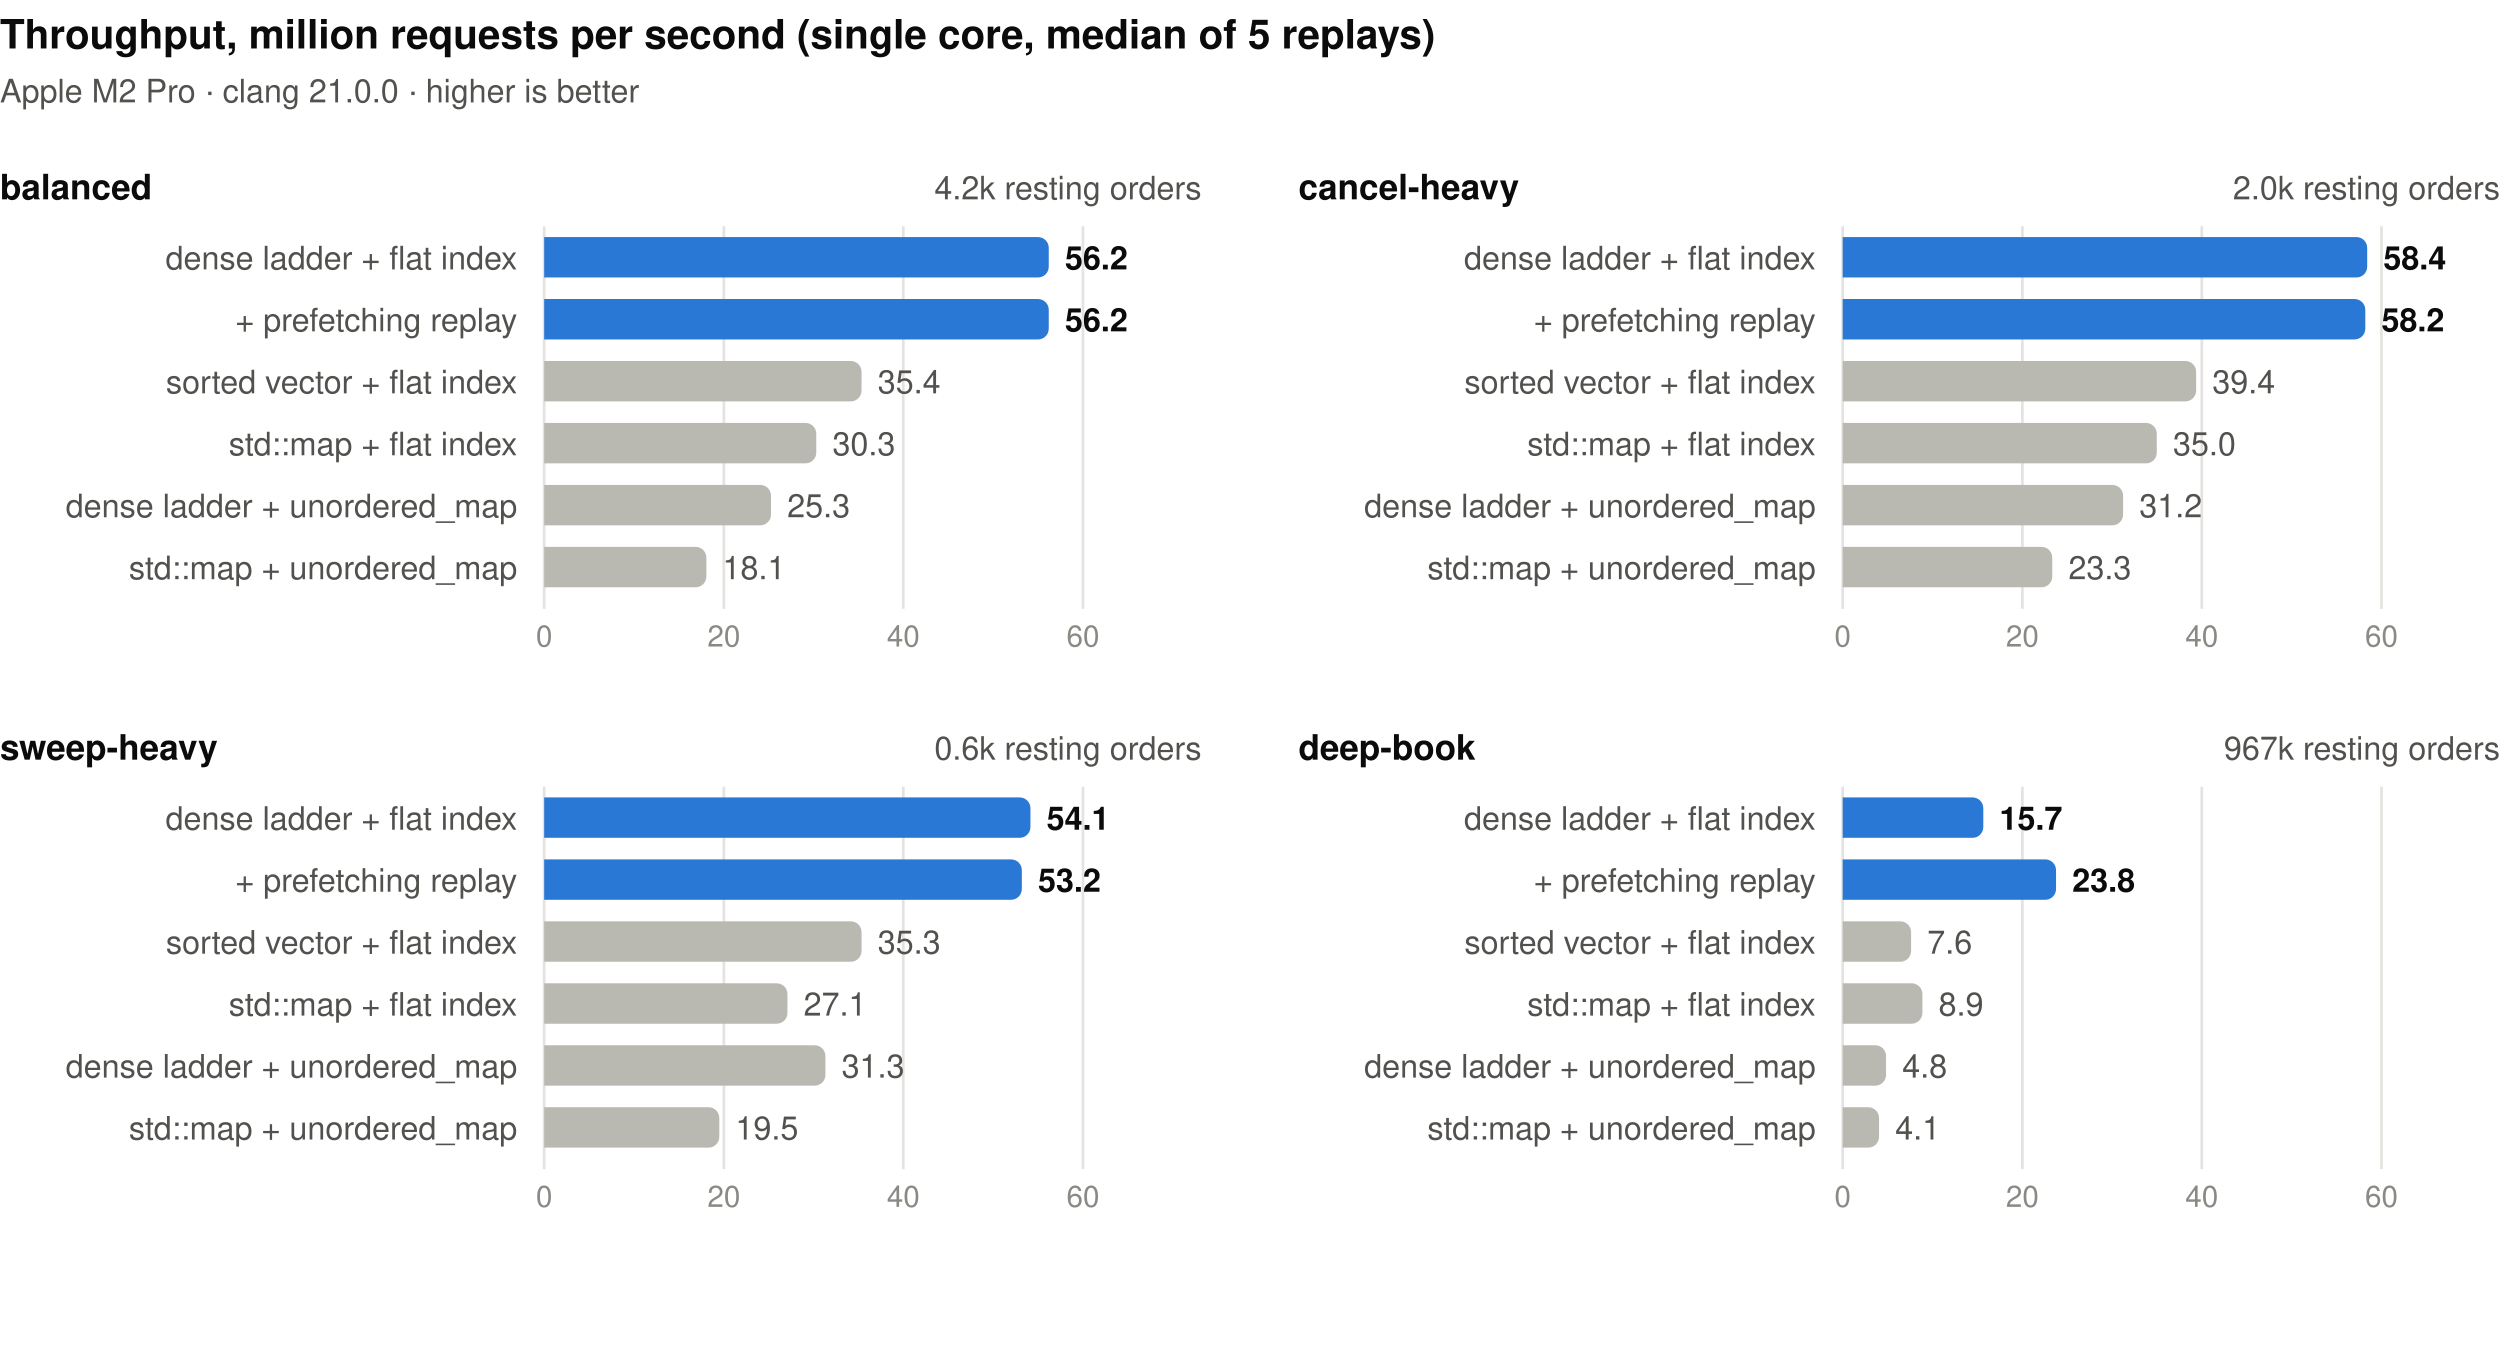
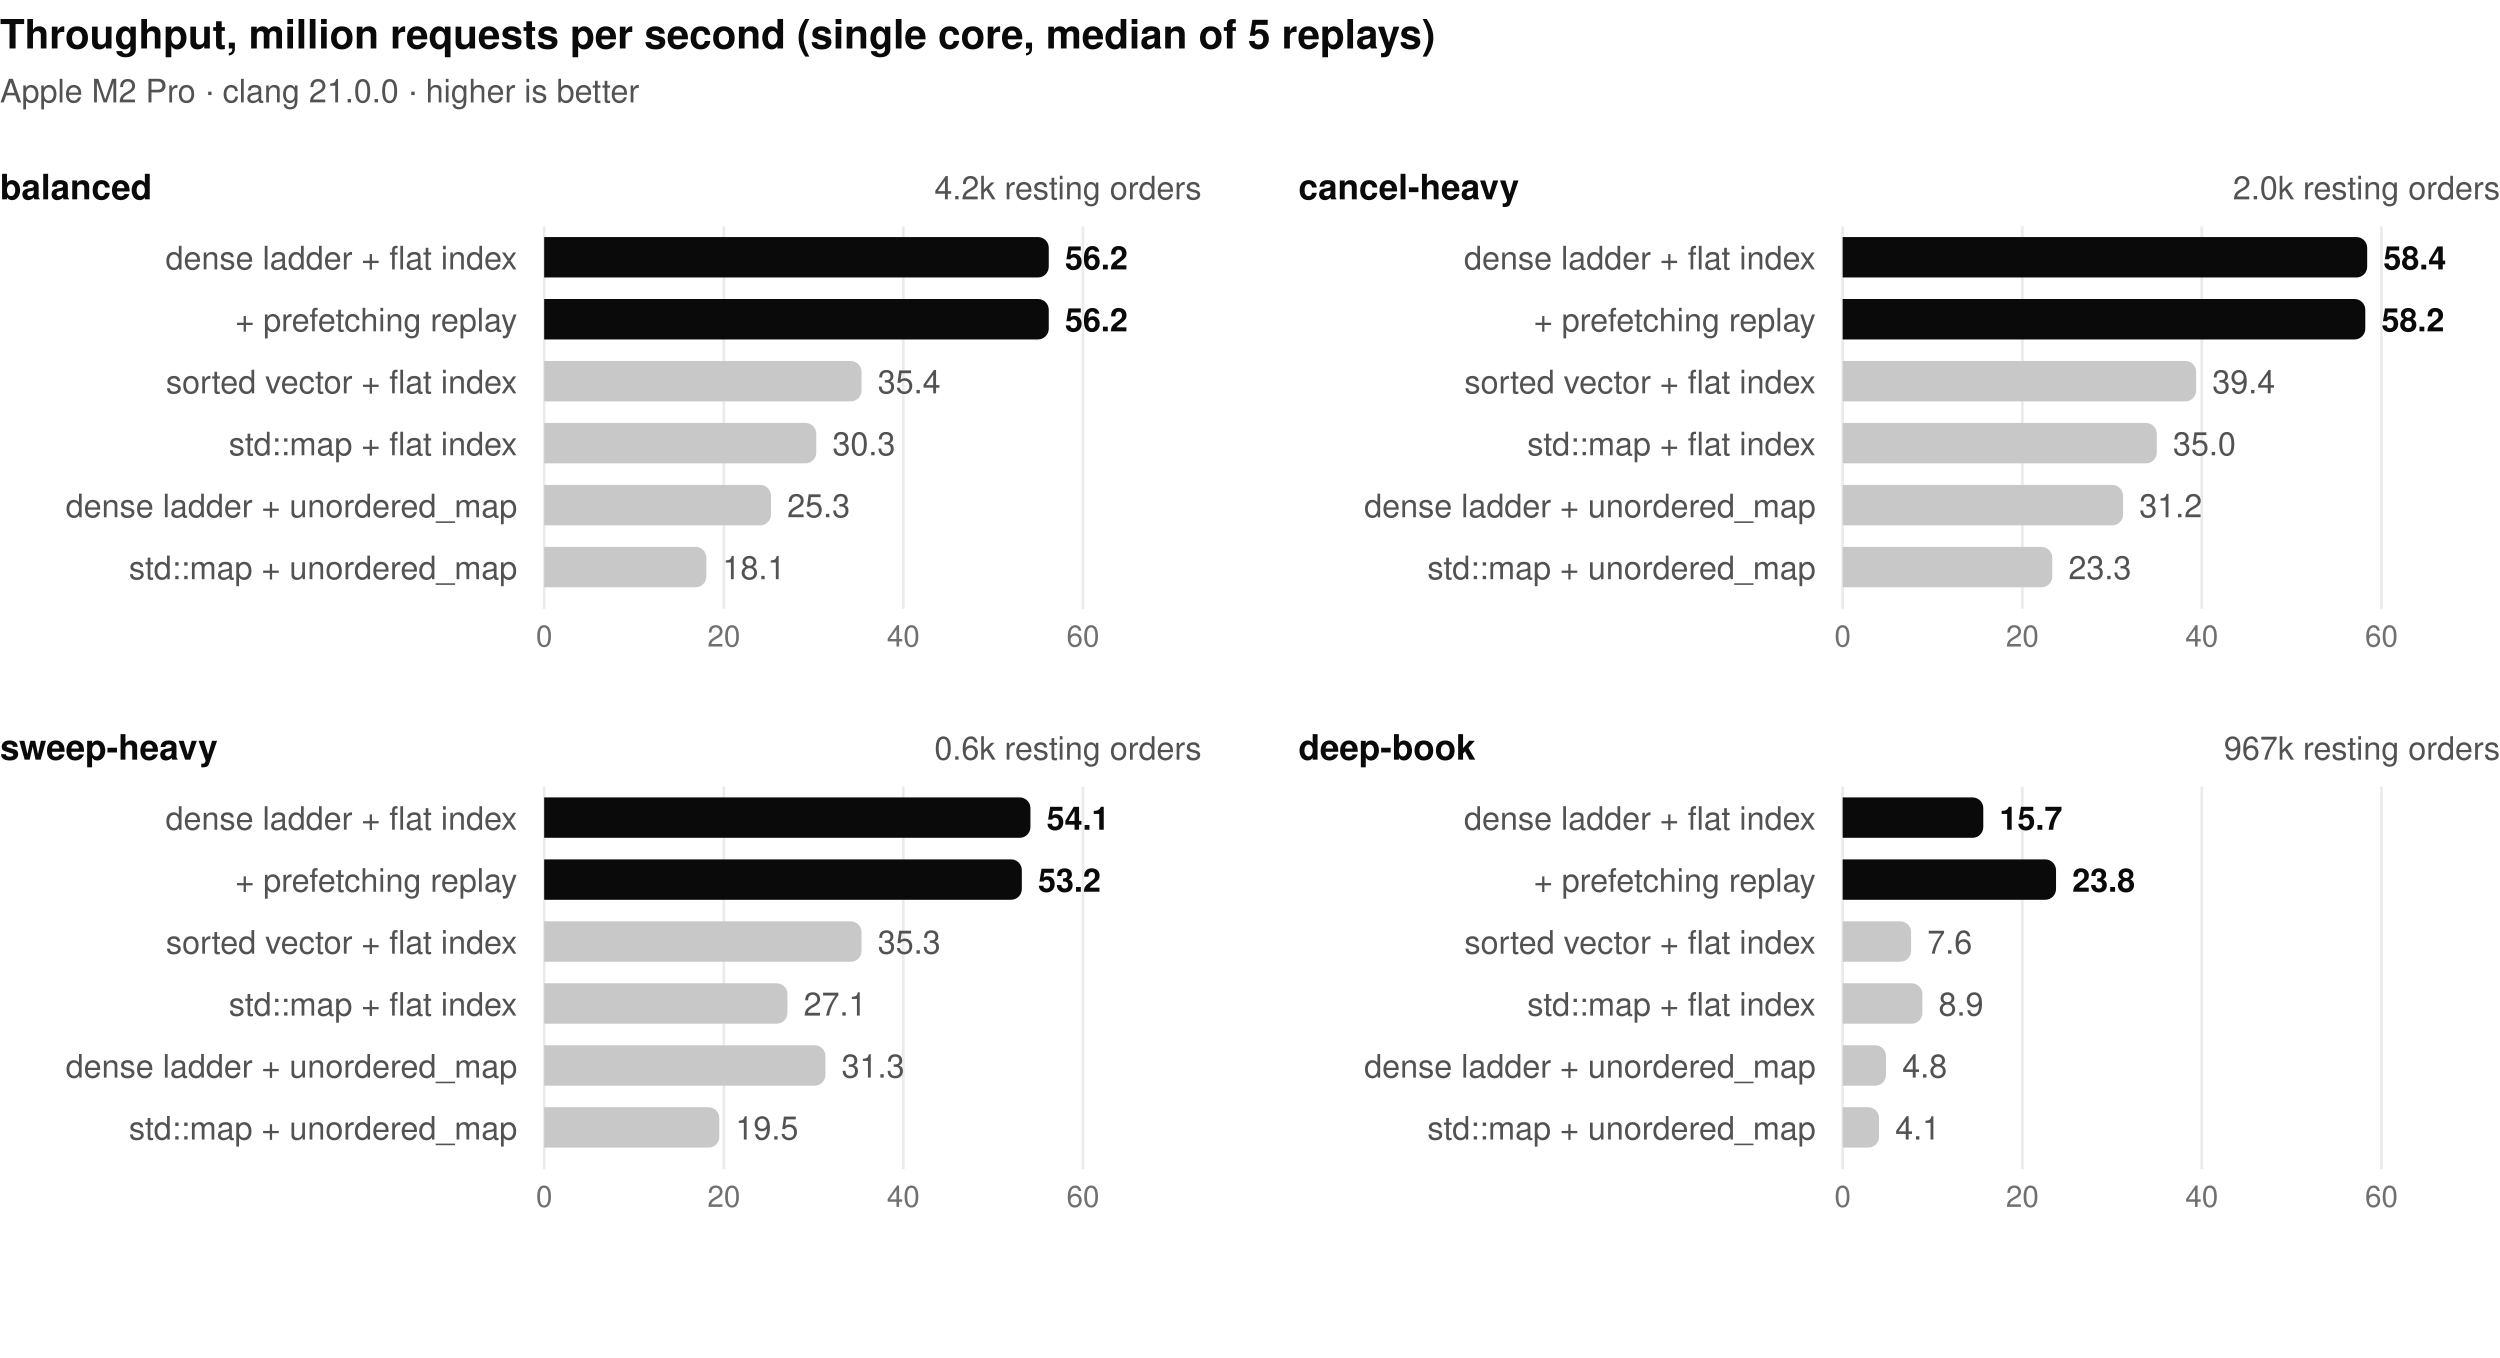
<svg xmlns="http://www.w3.org/2000/svg" width="928" height="504" viewBox="0 0 928 504" role="img" font-family="-apple-system, BlinkMacSystemFont, 'Segoe UI', Helvetica, Arial, sans-serif">
-   <text x="0.0" y="18.0" fill="#0b0b0b" font-size="15" text-anchor="start" font-weight="600">Throughput, million requests per second (single core, median of 5 replays)</text>
-   <text x="0.0" y="38.0" fill="#52514e" font-size="12" text-anchor="start" font-weight="normal">Apple M2 Pro · clang 21.0.0 · higher is better</text>
-   <text x="0.0" y="74.0" fill="#0b0b0b" font-size="13" text-anchor="start" font-weight="600">balanced</text>
-   <text x="446.0" y="74.0" fill="#52514e" font-size="12" text-anchor="end" font-weight="normal">4.2k resting orders</text>
-   <line x1="202.0" y1="84" x2="202.0" y2="226" stroke="#e4e3df" />
-   <text x="202.0" y="240.0" fill="#8a8984" font-size="11" text-anchor="middle" font-weight="normal">0</text>
-   <line x1="268.7" y1="84" x2="268.7" y2="226" stroke="#e4e3df" />
-   <text x="268.7" y="240.0" fill="#8a8984" font-size="11" text-anchor="middle" font-weight="normal">20</text>
-   <line x1="335.3" y1="84" x2="335.3" y2="226" stroke="#e4e3df" />
-   <text x="335.3" y="240.0" fill="#8a8984" font-size="11" text-anchor="middle" font-weight="normal">40</text>
-   <line x1="402.0" y1="84" x2="402.0" y2="226" stroke="#e4e3df" />
-   <text x="402.0" y="240.0" fill="#8a8984" font-size="11" text-anchor="middle" font-weight="normal">60</text>
-   <text x="192.0" y="100.0" fill="#52514e" font-size="12" text-anchor="end" font-weight="normal">dense ladder + flat index</text>
-   <path d="M202.0,88.0 h183.3 a4.0,4.0 0 0 1 4.0,4.0 v7.0 a4.0,4.0 0 0 1 -4.0,4.0 h-183.3 z" fill="#2a78d6" />
-   <text x="395.3" y="100.0" fill="#0b0b0b" font-size="12" text-anchor="start" font-weight="600">56.2</text>
-   <text x="192.0" y="123.0" fill="#52514e" font-size="12" text-anchor="end" font-weight="normal">  + prefetching replay</text>
-   <path d="M202.0,111.0 h183.3 a4.0,4.0 0 0 1 4.0,4.0 v7.0 a4.0,4.0 0 0 1 -4.0,4.0 h-183.3 z" fill="#2a78d6" />
-   <text x="395.3" y="123.0" fill="#0b0b0b" font-size="12" text-anchor="start" font-weight="600">56.2</text>
-   <text x="192.0" y="146.0" fill="#52514e" font-size="12" text-anchor="end" font-weight="normal">sorted vector + flat index</text>
-   <path d="M202.0,134.0 h113.8 a4.0,4.0 0 0 1 4.0,4.0 v7.0 a4.0,4.0 0 0 1 -4.0,4.0 h-113.8 z" fill="#b9b8b1" />
-   <text x="325.8" y="146.0" fill="#52514e" font-size="12" text-anchor="start" font-weight="normal">35.4</text>
-   <text x="192.0" y="169.0" fill="#52514e" font-size="12" text-anchor="end" font-weight="normal">std::map + flat index</text>
-   <path d="M202.0,157.0 h97.0 a4.0,4.0 0 0 1 4.0,4.0 v7.0 a4.0,4.0 0 0 1 -4.0,4.0 h-97.0 z" fill="#b9b8b1" />
-   <text x="309.0" y="169.0" fill="#52514e" font-size="12" text-anchor="start" font-weight="normal">30.3</text>
-   <text x="192.0" y="192.0" fill="#52514e" font-size="12" text-anchor="end" font-weight="normal">dense ladder + unordered_map</text>
-   <path d="M202.0,180.0 h80.2 a4.0,4.0 0 0 1 4.0,4.0 v7.0 a4.0,4.0 0 0 1 -4.0,4.0 h-80.2 z" fill="#b9b8b1" />
-   <text x="292.2" y="192.0" fill="#52514e" font-size="12" text-anchor="start" font-weight="normal">25.3</text>
-   <text x="192.0" y="215.0" fill="#52514e" font-size="12" text-anchor="end" font-weight="normal">std::map + unordered_map</text>
-   <path d="M202.0,203.0 h56.2 a4.0,4.0 0 0 1 4.0,4.0 v7.0 a4.0,4.0 0 0 1 -4.0,4.0 h-56.2 z" fill="#b9b8b1" />
-   <text x="268.2" y="215.0" fill="#52514e" font-size="12" text-anchor="start" font-weight="normal">18.1</text>
-   <text x="482.0" y="74.0" fill="#0b0b0b" font-size="13" text-anchor="start" font-weight="600">cancel-heavy</text>
-   <text x="928.0" y="74.0" fill="#52514e" font-size="12" text-anchor="end" font-weight="normal">2.0k resting orders</text>
-   <line x1="684.0" y1="84" x2="684.0" y2="226" stroke="#e4e3df" />
-   <text x="684.0" y="240.0" fill="#8a8984" font-size="11" text-anchor="middle" font-weight="normal">0</text>
-   <line x1="750.7" y1="84" x2="750.7" y2="226" stroke="#e4e3df" />
-   <text x="750.7" y="240.0" fill="#8a8984" font-size="11" text-anchor="middle" font-weight="normal">20</text>
-   <line x1="817.3" y1="84" x2="817.3" y2="226" stroke="#e4e3df" />
-   <text x="817.3" y="240.0" fill="#8a8984" font-size="11" text-anchor="middle" font-weight="normal">40</text>
-   <line x1="884.0" y1="84" x2="884.0" y2="226" stroke="#e4e3df" />
-   <text x="884.0" y="240.0" fill="#8a8984" font-size="11" text-anchor="middle" font-weight="normal">60</text>
-   <text x="674.0" y="100.0" fill="#52514e" font-size="12" text-anchor="end" font-weight="normal">dense ladder + flat index</text>
-   <path d="M684.0,88.0 h190.7 a4.0,4.0 0 0 1 4.0,4.0 v7.0 a4.0,4.0 0 0 1 -4.0,4.0 h-190.7 z" fill="#2a78d6" />
-   <text x="884.7" y="100.0" fill="#0b0b0b" font-size="12" text-anchor="start" font-weight="600">58.4</text>
-   <text x="674.0" y="123.0" fill="#52514e" font-size="12" text-anchor="end" font-weight="normal">  + prefetching replay</text>
-   <path d="M684.0,111.0 h190.0 a4.0,4.0 0 0 1 4.0,4.0 v7.0 a4.0,4.0 0 0 1 -4.0,4.0 h-190.0 z" fill="#2a78d6" />
-   <text x="884.0" y="123.0" fill="#0b0b0b" font-size="12" text-anchor="start" font-weight="600">58.2</text>
-   <text x="674.0" y="146.0" fill="#52514e" font-size="12" text-anchor="end" font-weight="normal">sorted vector + flat index</text>
-   <path d="M684.0,134.0 h127.2 a4.0,4.0 0 0 1 4.0,4.0 v7.0 a4.0,4.0 0 0 1 -4.0,4.0 h-127.2 z" fill="#b9b8b1" />
-   <text x="821.2" y="146.0" fill="#52514e" font-size="12" text-anchor="start" font-weight="normal">39.4</text>
-   <text x="674.0" y="169.0" fill="#52514e" font-size="12" text-anchor="end" font-weight="normal">std::map + flat index</text>
-   <path d="M684.0,157.0 h112.6 a4.0,4.0 0 0 1 4.0,4.0 v7.0 a4.0,4.0 0 0 1 -4.0,4.0 h-112.6 z" fill="#b9b8b1" />
-   <text x="806.6" y="169.0" fill="#52514e" font-size="12" text-anchor="start" font-weight="normal">35.0</text>
-   <text x="674.0" y="192.0" fill="#52514e" font-size="12" text-anchor="end" font-weight="normal">dense ladder + unordered_map</text>
-   <path d="M684.0,180.0 h100.1 a4.0,4.0 0 0 1 4.0,4.0 v7.0 a4.0,4.0 0 0 1 -4.0,4.0 h-100.1 z" fill="#b9b8b1" />
-   <text x="794.1" y="192.0" fill="#52514e" font-size="12" text-anchor="start" font-weight="normal">31.2</text>
-   <text x="674.0" y="215.0" fill="#52514e" font-size="12" text-anchor="end" font-weight="normal">std::map + unordered_map</text>
-   <path d="M684.0,203.0 h73.8 a4.0,4.0 0 0 1 4.0,4.0 v7.0 a4.0,4.0 0 0 1 -4.0,4.0 h-73.8 z" fill="#b9b8b1" />
-   <text x="767.8" y="215.0" fill="#52514e" font-size="12" text-anchor="start" font-weight="normal">23.3</text>
-   <text x="0.0" y="282.0" fill="#0b0b0b" font-size="13" text-anchor="start" font-weight="600">sweep-heavy</text>
-   <text x="446.0" y="282.0" fill="#52514e" font-size="12" text-anchor="end" font-weight="normal">0.6k resting orders</text>
-   <line x1="202.0" y1="292" x2="202.0" y2="434" stroke="#e4e3df" />
-   <text x="202.0" y="448.0" fill="#8a8984" font-size="11" text-anchor="middle" font-weight="normal">0</text>
-   <line x1="268.7" y1="292" x2="268.7" y2="434" stroke="#e4e3df" />
-   <text x="268.7" y="448.0" fill="#8a8984" font-size="11" text-anchor="middle" font-weight="normal">20</text>
-   <line x1="335.3" y1="292" x2="335.3" y2="434" stroke="#e4e3df" />
-   <text x="335.3" y="448.0" fill="#8a8984" font-size="11" text-anchor="middle" font-weight="normal">40</text>
-   <line x1="402.0" y1="292" x2="402.0" y2="434" stroke="#e4e3df" />
-   <text x="402.0" y="448.0" fill="#8a8984" font-size="11" text-anchor="middle" font-weight="normal">60</text>
-   <text x="192.0" y="308.0" fill="#52514e" font-size="12" text-anchor="end" font-weight="normal">dense ladder + flat index</text>
-   <path d="M202.0,296.0 h176.5 a4.0,4.0 0 0 1 4.0,4.0 v7.0 a4.0,4.0 0 0 1 -4.0,4.0 h-176.5 z" fill="#2a78d6" />
-   <text x="388.5" y="308.0" fill="#0b0b0b" font-size="12" text-anchor="start" font-weight="600">54.1</text>
-   <text x="192.0" y="331.0" fill="#52514e" font-size="12" text-anchor="end" font-weight="normal">  + prefetching replay</text>
-   <path d="M202.0,319.0 h173.3 a4.0,4.0 0 0 1 4.0,4.0 v7.0 a4.0,4.0 0 0 1 -4.0,4.0 h-173.3 z" fill="#2a78d6" />
-   <text x="385.3" y="331.0" fill="#0b0b0b" font-size="12" text-anchor="start" font-weight="600">53.2</text>
-   <text x="192.0" y="354.0" fill="#52514e" font-size="12" text-anchor="end" font-weight="normal">sorted vector + flat index</text>
-   <path d="M202.0,342.0 h113.8 a4.0,4.0 0 0 1 4.0,4.0 v7.0 a4.0,4.0 0 0 1 -4.0,4.0 h-113.8 z" fill="#b9b8b1" />
-   <text x="325.8" y="354.0" fill="#52514e" font-size="12" text-anchor="start" font-weight="normal">35.3</text>
-   <text x="192.0" y="377.0" fill="#52514e" font-size="12" text-anchor="end" font-weight="normal">std::map + flat index</text>
-   <path d="M202.0,365.0 h86.3 a4.0,4.0 0 0 1 4.0,4.0 v7.0 a4.0,4.0 0 0 1 -4.0,4.0 h-86.3 z" fill="#b9b8b1" />
-   <text x="298.3" y="377.0" fill="#52514e" font-size="12" text-anchor="start" font-weight="normal">27.1</text>
-   <text x="192.0" y="400.0" fill="#52514e" font-size="12" text-anchor="end" font-weight="normal">dense ladder + unordered_map</text>
-   <path d="M202.0,388.0 h100.4 a4.0,4.0 0 0 1 4.0,4.0 v7.0 a4.0,4.0 0 0 1 -4.0,4.0 h-100.4 z" fill="#b9b8b1" />
-   <text x="312.4" y="400.0" fill="#52514e" font-size="12" text-anchor="start" font-weight="normal">31.3</text>
-   <text x="192.0" y="423.0" fill="#52514e" font-size="12" text-anchor="end" font-weight="normal">std::map + unordered_map</text>
-   <path d="M202.0,411.0 h61.0 a4.0,4.0 0 0 1 4.0,4.0 v7.0 a4.0,4.0 0 0 1 -4.0,4.0 h-61.0 z" fill="#b9b8b1" />
-   <text x="273.0" y="423.0" fill="#52514e" font-size="12" text-anchor="start" font-weight="normal">19.5</text>
-   <text x="482.0" y="282.0" fill="#0b0b0b" font-size="13" text-anchor="start" font-weight="600">deep-book</text>
-   <text x="928.0" y="282.0" fill="#52514e" font-size="12" text-anchor="end" font-weight="normal">967k resting orders</text>
-   <line x1="684.0" y1="292" x2="684.0" y2="434" stroke="#e4e3df" />
-   <text x="684.0" y="448.0" fill="#8a8984" font-size="11" text-anchor="middle" font-weight="normal">0</text>
-   <line x1="750.7" y1="292" x2="750.7" y2="434" stroke="#e4e3df" />
-   <text x="750.7" y="448.0" fill="#8a8984" font-size="11" text-anchor="middle" font-weight="normal">20</text>
-   <line x1="817.3" y1="292" x2="817.3" y2="434" stroke="#e4e3df" />
-   <text x="817.3" y="448.0" fill="#8a8984" font-size="11" text-anchor="middle" font-weight="normal">40</text>
-   <line x1="884.0" y1="292" x2="884.0" y2="434" stroke="#e4e3df" />
-   <text x="884.0" y="448.0" fill="#8a8984" font-size="11" text-anchor="middle" font-weight="normal">60</text>
-   <text x="674.0" y="308.0" fill="#52514e" font-size="12" text-anchor="end" font-weight="normal">dense ladder + flat index</text>
-   <path d="M684.0,296.0 h48.2 a4.0,4.0 0 0 1 4.0,4.0 v7.0 a4.0,4.0 0 0 1 -4.0,4.0 h-48.2 z" fill="#2a78d6" />
-   <text x="742.2" y="308.0" fill="#0b0b0b" font-size="12" text-anchor="start" font-weight="600">15.7</text>
-   <text x="674.0" y="331.0" fill="#52514e" font-size="12" text-anchor="end" font-weight="normal">  + prefetching replay</text>
-   <path d="M684.0,319.0 h75.2 a4.0,4.0 0 0 1 4.0,4.0 v7.0 a4.0,4.0 0 0 1 -4.0,4.0 h-75.2 z" fill="#2a78d6" />
-   <text x="769.2" y="331.0" fill="#0b0b0b" font-size="12" text-anchor="start" font-weight="600">23.8</text>
-   <text x="674.0" y="354.0" fill="#52514e" font-size="12" text-anchor="end" font-weight="normal">sorted vector + flat index</text>
-   <path d="M684.0,342.0 h21.4 a4.0,4.0 0 0 1 4.0,4.0 v7.0 a4.0,4.0 0 0 1 -4.0,4.0 h-21.4 z" fill="#b9b8b1" />
-   <text x="715.4" y="354.0" fill="#52514e" font-size="12" text-anchor="start" font-weight="normal">7.6</text>
-   <text x="674.0" y="377.0" fill="#52514e" font-size="12" text-anchor="end" font-weight="normal">std::map + flat index</text>
-   <path d="M684.0,365.0 h25.6 a4.0,4.0 0 0 1 4.0,4.0 v7.0 a4.0,4.0 0 0 1 -4.0,4.0 h-25.6 z" fill="#b9b8b1" />
-   <text x="719.6" y="377.0" fill="#52514e" font-size="12" text-anchor="start" font-weight="normal">8.9</text>
-   <text x="674.0" y="400.0" fill="#52514e" font-size="12" text-anchor="end" font-weight="normal">dense ladder + unordered_map</text>
-   <path d="M684.0,388.0 h12.1 a4.0,4.0 0 0 1 4.0,4.0 v7.0 a4.0,4.0 0 0 1 -4.0,4.0 h-12.1 z" fill="#b9b8b1" />
-   <text x="706.1" y="400.0" fill="#52514e" font-size="12" text-anchor="start" font-weight="normal">4.8</text>
-   <text x="674.0" y="423.0" fill="#52514e" font-size="12" text-anchor="end" font-weight="normal">std::map + unordered_map</text>
-   <path d="M684.0,411.0 h9.5 a4.0,4.0 0 0 1 4.0,4.0 v7.0 a4.0,4.0 0 0 1 -4.0,4.0 h-9.5 z" fill="#b9b8b1" />
-   <text x="703.5" y="423.0" fill="#52514e" font-size="12" text-anchor="start" font-weight="normal">4.1</text>
+   <text x="0.0" y="18.0" fill="#0a0a0a" font-size="15" text-anchor="start" font-weight="600">Throughput, million requests per second (single core, median of 5 replays)</text>
+   <text x="0.0" y="38.0" fill="#525252" font-size="12" text-anchor="start" font-weight="normal">Apple M2 Pro · clang 21.0.0 · higher is better</text>
+   <text x="0.0" y="74.0" fill="#0a0a0a" font-size="13" text-anchor="start" font-weight="600">balanced</text>
+   <text x="446.0" y="74.0" fill="#525252" font-size="12" text-anchor="end" font-weight="normal">4.2k resting orders</text>
+   <line x1="202.0" y1="84" x2="202.0" y2="226" stroke="#ebebeb" />
+   <text x="202.0" y="240.0" fill="#707070" font-size="11" text-anchor="middle" font-weight="normal">0</text>
+   <line x1="268.7" y1="84" x2="268.7" y2="226" stroke="#ebebeb" />
+   <text x="268.7" y="240.0" fill="#707070" font-size="11" text-anchor="middle" font-weight="normal">20</text>
+   <line x1="335.3" y1="84" x2="335.3" y2="226" stroke="#ebebeb" />
+   <text x="335.3" y="240.0" fill="#707070" font-size="11" text-anchor="middle" font-weight="normal">40</text>
+   <line x1="402.0" y1="84" x2="402.0" y2="226" stroke="#ebebeb" />
+   <text x="402.0" y="240.0" fill="#707070" font-size="11" text-anchor="middle" font-weight="normal">60</text>
+   <text x="192.0" y="100.0" fill="#525252" font-size="12" text-anchor="end" font-weight="normal">dense ladder + flat index</text>
+   <path d="M202.0,88.0 h183.3 a4.0,4.0 0 0 1 4.0,4.0 v7.0 a4.0,4.0 0 0 1 -4.0,4.0 h-183.3 z" fill="#0a0a0a" />
+   <text x="395.3" y="100.0" fill="#0a0a0a" font-size="12" text-anchor="start" font-weight="600">56.2</text>
+   <text x="192.0" y="123.0" fill="#525252" font-size="12" text-anchor="end" font-weight="normal">  + prefetching replay</text>
+   <path d="M202.0,111.0 h183.3 a4.0,4.0 0 0 1 4.0,4.0 v7.0 a4.0,4.0 0 0 1 -4.0,4.0 h-183.3 z" fill="#0a0a0a" />
+   <text x="395.3" y="123.0" fill="#0a0a0a" font-size="12" text-anchor="start" font-weight="600">56.2</text>
+   <text x="192.0" y="146.0" fill="#525252" font-size="12" text-anchor="end" font-weight="normal">sorted vector + flat index</text>
+   <path d="M202.0,134.0 h113.8 a4.0,4.0 0 0 1 4.0,4.0 v7.0 a4.0,4.0 0 0 1 -4.0,4.0 h-113.8 z" fill="#c8c8c8" />
+   <text x="325.8" y="146.0" fill="#525252" font-size="12" text-anchor="start" font-weight="normal">35.4</text>
+   <text x="192.0" y="169.0" fill="#525252" font-size="12" text-anchor="end" font-weight="normal">std::map + flat index</text>
+   <path d="M202.0,157.0 h97.0 a4.0,4.0 0 0 1 4.0,4.0 v7.0 a4.0,4.0 0 0 1 -4.0,4.0 h-97.0 z" fill="#c8c8c8" />
+   <text x="309.0" y="169.0" fill="#525252" font-size="12" text-anchor="start" font-weight="normal">30.3</text>
+   <text x="192.0" y="192.0" fill="#525252" font-size="12" text-anchor="end" font-weight="normal">dense ladder + unordered_map</text>
+   <path d="M202.0,180.0 h80.2 a4.0,4.0 0 0 1 4.0,4.0 v7.0 a4.0,4.0 0 0 1 -4.0,4.0 h-80.2 z" fill="#c8c8c8" />
+   <text x="292.2" y="192.0" fill="#525252" font-size="12" text-anchor="start" font-weight="normal">25.3</text>
+   <text x="192.0" y="215.0" fill="#525252" font-size="12" text-anchor="end" font-weight="normal">std::map + unordered_map</text>
+   <path d="M202.0,203.0 h56.2 a4.0,4.0 0 0 1 4.0,4.0 v7.0 a4.0,4.0 0 0 1 -4.0,4.0 h-56.2 z" fill="#c8c8c8" />
+   <text x="268.2" y="215.0" fill="#525252" font-size="12" text-anchor="start" font-weight="normal">18.1</text>
+   <text x="482.0" y="74.0" fill="#0a0a0a" font-size="13" text-anchor="start" font-weight="600">cancel-heavy</text>
+   <text x="928.0" y="74.0" fill="#525252" font-size="12" text-anchor="end" font-weight="normal">2.0k resting orders</text>
+   <line x1="684.0" y1="84" x2="684.0" y2="226" stroke="#ebebeb" />
+   <text x="684.0" y="240.0" fill="#707070" font-size="11" text-anchor="middle" font-weight="normal">0</text>
+   <line x1="750.7" y1="84" x2="750.7" y2="226" stroke="#ebebeb" />
+   <text x="750.7" y="240.0" fill="#707070" font-size="11" text-anchor="middle" font-weight="normal">20</text>
+   <line x1="817.3" y1="84" x2="817.3" y2="226" stroke="#ebebeb" />
+   <text x="817.3" y="240.0" fill="#707070" font-size="11" text-anchor="middle" font-weight="normal">40</text>
+   <line x1="884.0" y1="84" x2="884.0" y2="226" stroke="#ebebeb" />
+   <text x="884.0" y="240.0" fill="#707070" font-size="11" text-anchor="middle" font-weight="normal">60</text>
+   <text x="674.0" y="100.0" fill="#525252" font-size="12" text-anchor="end" font-weight="normal">dense ladder + flat index</text>
+   <path d="M684.0,88.0 h190.7 a4.0,4.0 0 0 1 4.0,4.0 v7.0 a4.0,4.0 0 0 1 -4.0,4.0 h-190.7 z" fill="#0a0a0a" />
+   <text x="884.7" y="100.0" fill="#0a0a0a" font-size="12" text-anchor="start" font-weight="600">58.4</text>
+   <text x="674.0" y="123.0" fill="#525252" font-size="12" text-anchor="end" font-weight="normal">  + prefetching replay</text>
+   <path d="M684.0,111.0 h190.0 a4.0,4.0 0 0 1 4.0,4.0 v7.0 a4.0,4.0 0 0 1 -4.0,4.0 h-190.0 z" fill="#0a0a0a" />
+   <text x="884.0" y="123.0" fill="#0a0a0a" font-size="12" text-anchor="start" font-weight="600">58.2</text>
+   <text x="674.0" y="146.0" fill="#525252" font-size="12" text-anchor="end" font-weight="normal">sorted vector + flat index</text>
+   <path d="M684.0,134.0 h127.2 a4.0,4.0 0 0 1 4.0,4.0 v7.0 a4.0,4.0 0 0 1 -4.0,4.0 h-127.2 z" fill="#c8c8c8" />
+   <text x="821.2" y="146.0" fill="#525252" font-size="12" text-anchor="start" font-weight="normal">39.4</text>
+   <text x="674.0" y="169.0" fill="#525252" font-size="12" text-anchor="end" font-weight="normal">std::map + flat index</text>
+   <path d="M684.0,157.0 h112.6 a4.0,4.0 0 0 1 4.0,4.0 v7.0 a4.0,4.0 0 0 1 -4.0,4.0 h-112.6 z" fill="#c8c8c8" />
+   <text x="806.6" y="169.0" fill="#525252" font-size="12" text-anchor="start" font-weight="normal">35.0</text>
+   <text x="674.0" y="192.0" fill="#525252" font-size="12" text-anchor="end" font-weight="normal">dense ladder + unordered_map</text>
+   <path d="M684.0,180.0 h100.1 a4.0,4.0 0 0 1 4.0,4.0 v7.0 a4.0,4.0 0 0 1 -4.0,4.0 h-100.1 z" fill="#c8c8c8" />
+   <text x="794.1" y="192.0" fill="#525252" font-size="12" text-anchor="start" font-weight="normal">31.2</text>
+   <text x="674.0" y="215.0" fill="#525252" font-size="12" text-anchor="end" font-weight="normal">std::map + unordered_map</text>
+   <path d="M684.0,203.0 h73.8 a4.0,4.0 0 0 1 4.0,4.0 v7.0 a4.0,4.0 0 0 1 -4.0,4.0 h-73.8 z" fill="#c8c8c8" />
+   <text x="767.8" y="215.0" fill="#525252" font-size="12" text-anchor="start" font-weight="normal">23.3</text>
+   <text x="0.0" y="282.0" fill="#0a0a0a" font-size="13" text-anchor="start" font-weight="600">sweep-heavy</text>
+   <text x="446.0" y="282.0" fill="#525252" font-size="12" text-anchor="end" font-weight="normal">0.6k resting orders</text>
+   <line x1="202.0" y1="292" x2="202.0" y2="434" stroke="#ebebeb" />
+   <text x="202.0" y="448.0" fill="#707070" font-size="11" text-anchor="middle" font-weight="normal">0</text>
+   <line x1="268.7" y1="292" x2="268.7" y2="434" stroke="#ebebeb" />
+   <text x="268.7" y="448.0" fill="#707070" font-size="11" text-anchor="middle" font-weight="normal">20</text>
+   <line x1="335.3" y1="292" x2="335.3" y2="434" stroke="#ebebeb" />
+   <text x="335.3" y="448.0" fill="#707070" font-size="11" text-anchor="middle" font-weight="normal">40</text>
+   <line x1="402.0" y1="292" x2="402.0" y2="434" stroke="#ebebeb" />
+   <text x="402.0" y="448.0" fill="#707070" font-size="11" text-anchor="middle" font-weight="normal">60</text>
+   <text x="192.0" y="308.0" fill="#525252" font-size="12" text-anchor="end" font-weight="normal">dense ladder + flat index</text>
+   <path d="M202.0,296.0 h176.5 a4.0,4.0 0 0 1 4.0,4.0 v7.0 a4.0,4.0 0 0 1 -4.0,4.0 h-176.5 z" fill="#0a0a0a" />
+   <text x="388.5" y="308.0" fill="#0a0a0a" font-size="12" text-anchor="start" font-weight="600">54.1</text>
+   <text x="192.0" y="331.0" fill="#525252" font-size="12" text-anchor="end" font-weight="normal">  + prefetching replay</text>
+   <path d="M202.0,319.0 h173.3 a4.0,4.0 0 0 1 4.0,4.0 v7.0 a4.0,4.0 0 0 1 -4.0,4.0 h-173.3 z" fill="#0a0a0a" />
+   <text x="385.3" y="331.0" fill="#0a0a0a" font-size="12" text-anchor="start" font-weight="600">53.2</text>
+   <text x="192.0" y="354.0" fill="#525252" font-size="12" text-anchor="end" font-weight="normal">sorted vector + flat index</text>
+   <path d="M202.0,342.0 h113.8 a4.0,4.0 0 0 1 4.0,4.0 v7.0 a4.0,4.0 0 0 1 -4.0,4.0 h-113.8 z" fill="#c8c8c8" />
+   <text x="325.8" y="354.0" fill="#525252" font-size="12" text-anchor="start" font-weight="normal">35.3</text>
+   <text x="192.0" y="377.0" fill="#525252" font-size="12" text-anchor="end" font-weight="normal">std::map + flat index</text>
+   <path d="M202.0,365.0 h86.3 a4.0,4.0 0 0 1 4.0,4.0 v7.0 a4.0,4.0 0 0 1 -4.0,4.0 h-86.3 z" fill="#c8c8c8" />
+   <text x="298.3" y="377.0" fill="#525252" font-size="12" text-anchor="start" font-weight="normal">27.1</text>
+   <text x="192.0" y="400.0" fill="#525252" font-size="12" text-anchor="end" font-weight="normal">dense ladder + unordered_map</text>
+   <path d="M202.0,388.0 h100.4 a4.0,4.0 0 0 1 4.0,4.0 v7.0 a4.0,4.0 0 0 1 -4.0,4.0 h-100.4 z" fill="#c8c8c8" />
+   <text x="312.4" y="400.0" fill="#525252" font-size="12" text-anchor="start" font-weight="normal">31.3</text>
+   <text x="192.0" y="423.0" fill="#525252" font-size="12" text-anchor="end" font-weight="normal">std::map + unordered_map</text>
+   <path d="M202.0,411.0 h61.0 a4.0,4.0 0 0 1 4.0,4.0 v7.0 a4.0,4.0 0 0 1 -4.0,4.0 h-61.0 z" fill="#c8c8c8" />
+   <text x="273.0" y="423.0" fill="#525252" font-size="12" text-anchor="start" font-weight="normal">19.5</text>
+   <text x="482.0" y="282.0" fill="#0a0a0a" font-size="13" text-anchor="start" font-weight="600">deep-book</text>
+   <text x="928.0" y="282.0" fill="#525252" font-size="12" text-anchor="end" font-weight="normal">967k resting orders</text>
+   <line x1="684.0" y1="292" x2="684.0" y2="434" stroke="#ebebeb" />
+   <text x="684.0" y="448.0" fill="#707070" font-size="11" text-anchor="middle" font-weight="normal">0</text>
+   <line x1="750.7" y1="292" x2="750.7" y2="434" stroke="#ebebeb" />
+   <text x="750.7" y="448.0" fill="#707070" font-size="11" text-anchor="middle" font-weight="normal">20</text>
+   <line x1="817.3" y1="292" x2="817.3" y2="434" stroke="#ebebeb" />
+   <text x="817.3" y="448.0" fill="#707070" font-size="11" text-anchor="middle" font-weight="normal">40</text>
+   <line x1="884.0" y1="292" x2="884.0" y2="434" stroke="#ebebeb" />
+   <text x="884.0" y="448.0" fill="#707070" font-size="11" text-anchor="middle" font-weight="normal">60</text>
+   <text x="674.0" y="308.0" fill="#525252" font-size="12" text-anchor="end" font-weight="normal">dense ladder + flat index</text>
+   <path d="M684.0,296.0 h48.2 a4.0,4.0 0 0 1 4.0,4.0 v7.0 a4.0,4.0 0 0 1 -4.0,4.0 h-48.2 z" fill="#0a0a0a" />
+   <text x="742.2" y="308.0" fill="#0a0a0a" font-size="12" text-anchor="start" font-weight="600">15.7</text>
+   <text x="674.0" y="331.0" fill="#525252" font-size="12" text-anchor="end" font-weight="normal">  + prefetching replay</text>
+   <path d="M684.0,319.0 h75.2 a4.0,4.0 0 0 1 4.0,4.0 v7.0 a4.0,4.0 0 0 1 -4.0,4.0 h-75.2 z" fill="#0a0a0a" />
+   <text x="769.2" y="331.0" fill="#0a0a0a" font-size="12" text-anchor="start" font-weight="600">23.8</text>
+   <text x="674.0" y="354.0" fill="#525252" font-size="12" text-anchor="end" font-weight="normal">sorted vector + flat index</text>
+   <path d="M684.0,342.0 h21.4 a4.0,4.0 0 0 1 4.0,4.0 v7.0 a4.0,4.0 0 0 1 -4.0,4.0 h-21.4 z" fill="#c8c8c8" />
+   <text x="715.4" y="354.0" fill="#525252" font-size="12" text-anchor="start" font-weight="normal">7.6</text>
+   <text x="674.0" y="377.0" fill="#525252" font-size="12" text-anchor="end" font-weight="normal">std::map + flat index</text>
+   <path d="M684.0,365.0 h25.6 a4.0,4.0 0 0 1 4.0,4.0 v7.0 a4.0,4.0 0 0 1 -4.0,4.0 h-25.6 z" fill="#c8c8c8" />
+   <text x="719.6" y="377.0" fill="#525252" font-size="12" text-anchor="start" font-weight="normal">8.9</text>
+   <text x="674.0" y="400.0" fill="#525252" font-size="12" text-anchor="end" font-weight="normal">dense ladder + unordered_map</text>
+   <path d="M684.0,388.0 h12.1 a4.0,4.0 0 0 1 4.0,4.0 v7.0 a4.0,4.0 0 0 1 -4.0,4.0 h-12.1 z" fill="#c8c8c8" />
+   <text x="706.1" y="400.0" fill="#525252" font-size="12" text-anchor="start" font-weight="normal">4.8</text>
+   <text x="674.0" y="423.0" fill="#525252" font-size="12" text-anchor="end" font-weight="normal">std::map + unordered_map</text>
+   <path d="M684.0,411.0 h9.5 a4.0,4.0 0 0 1 4.0,4.0 v7.0 a4.0,4.0 0 0 1 -4.0,4.0 h-9.5 z" fill="#c8c8c8" />
+   <text x="703.5" y="423.0" fill="#525252" font-size="12" text-anchor="start" font-weight="normal">4.1</text>
</svg>
